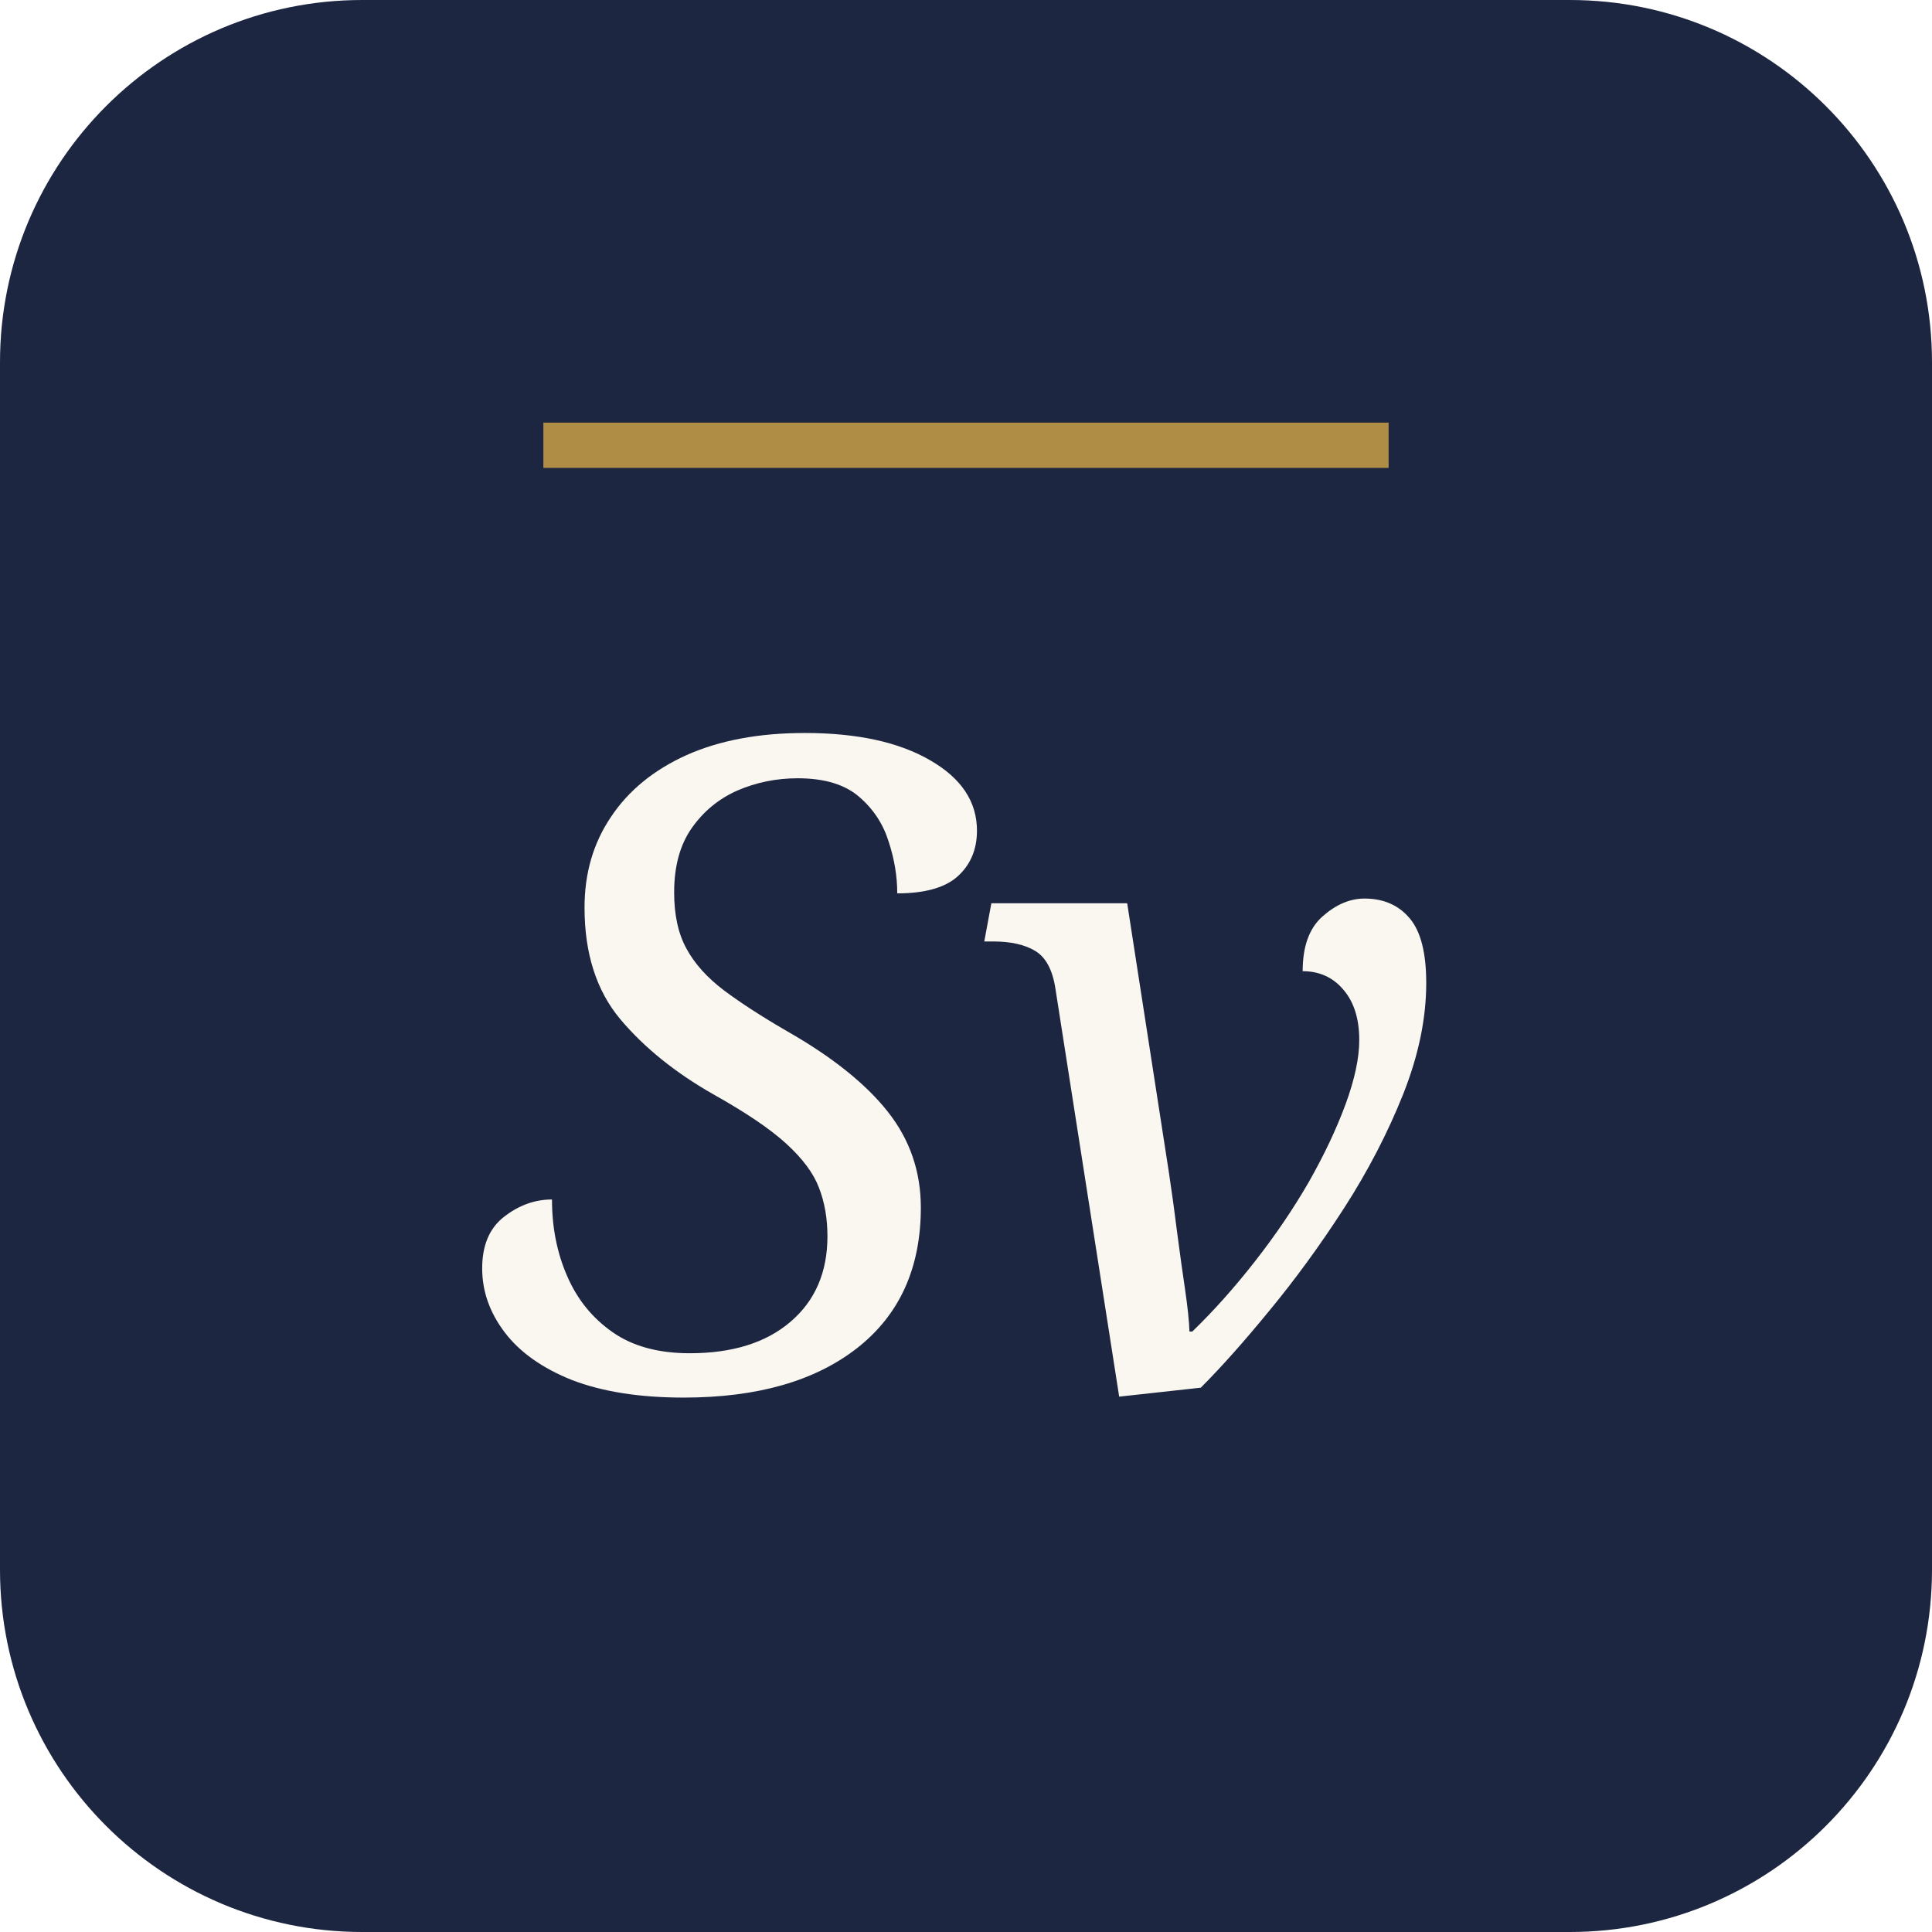
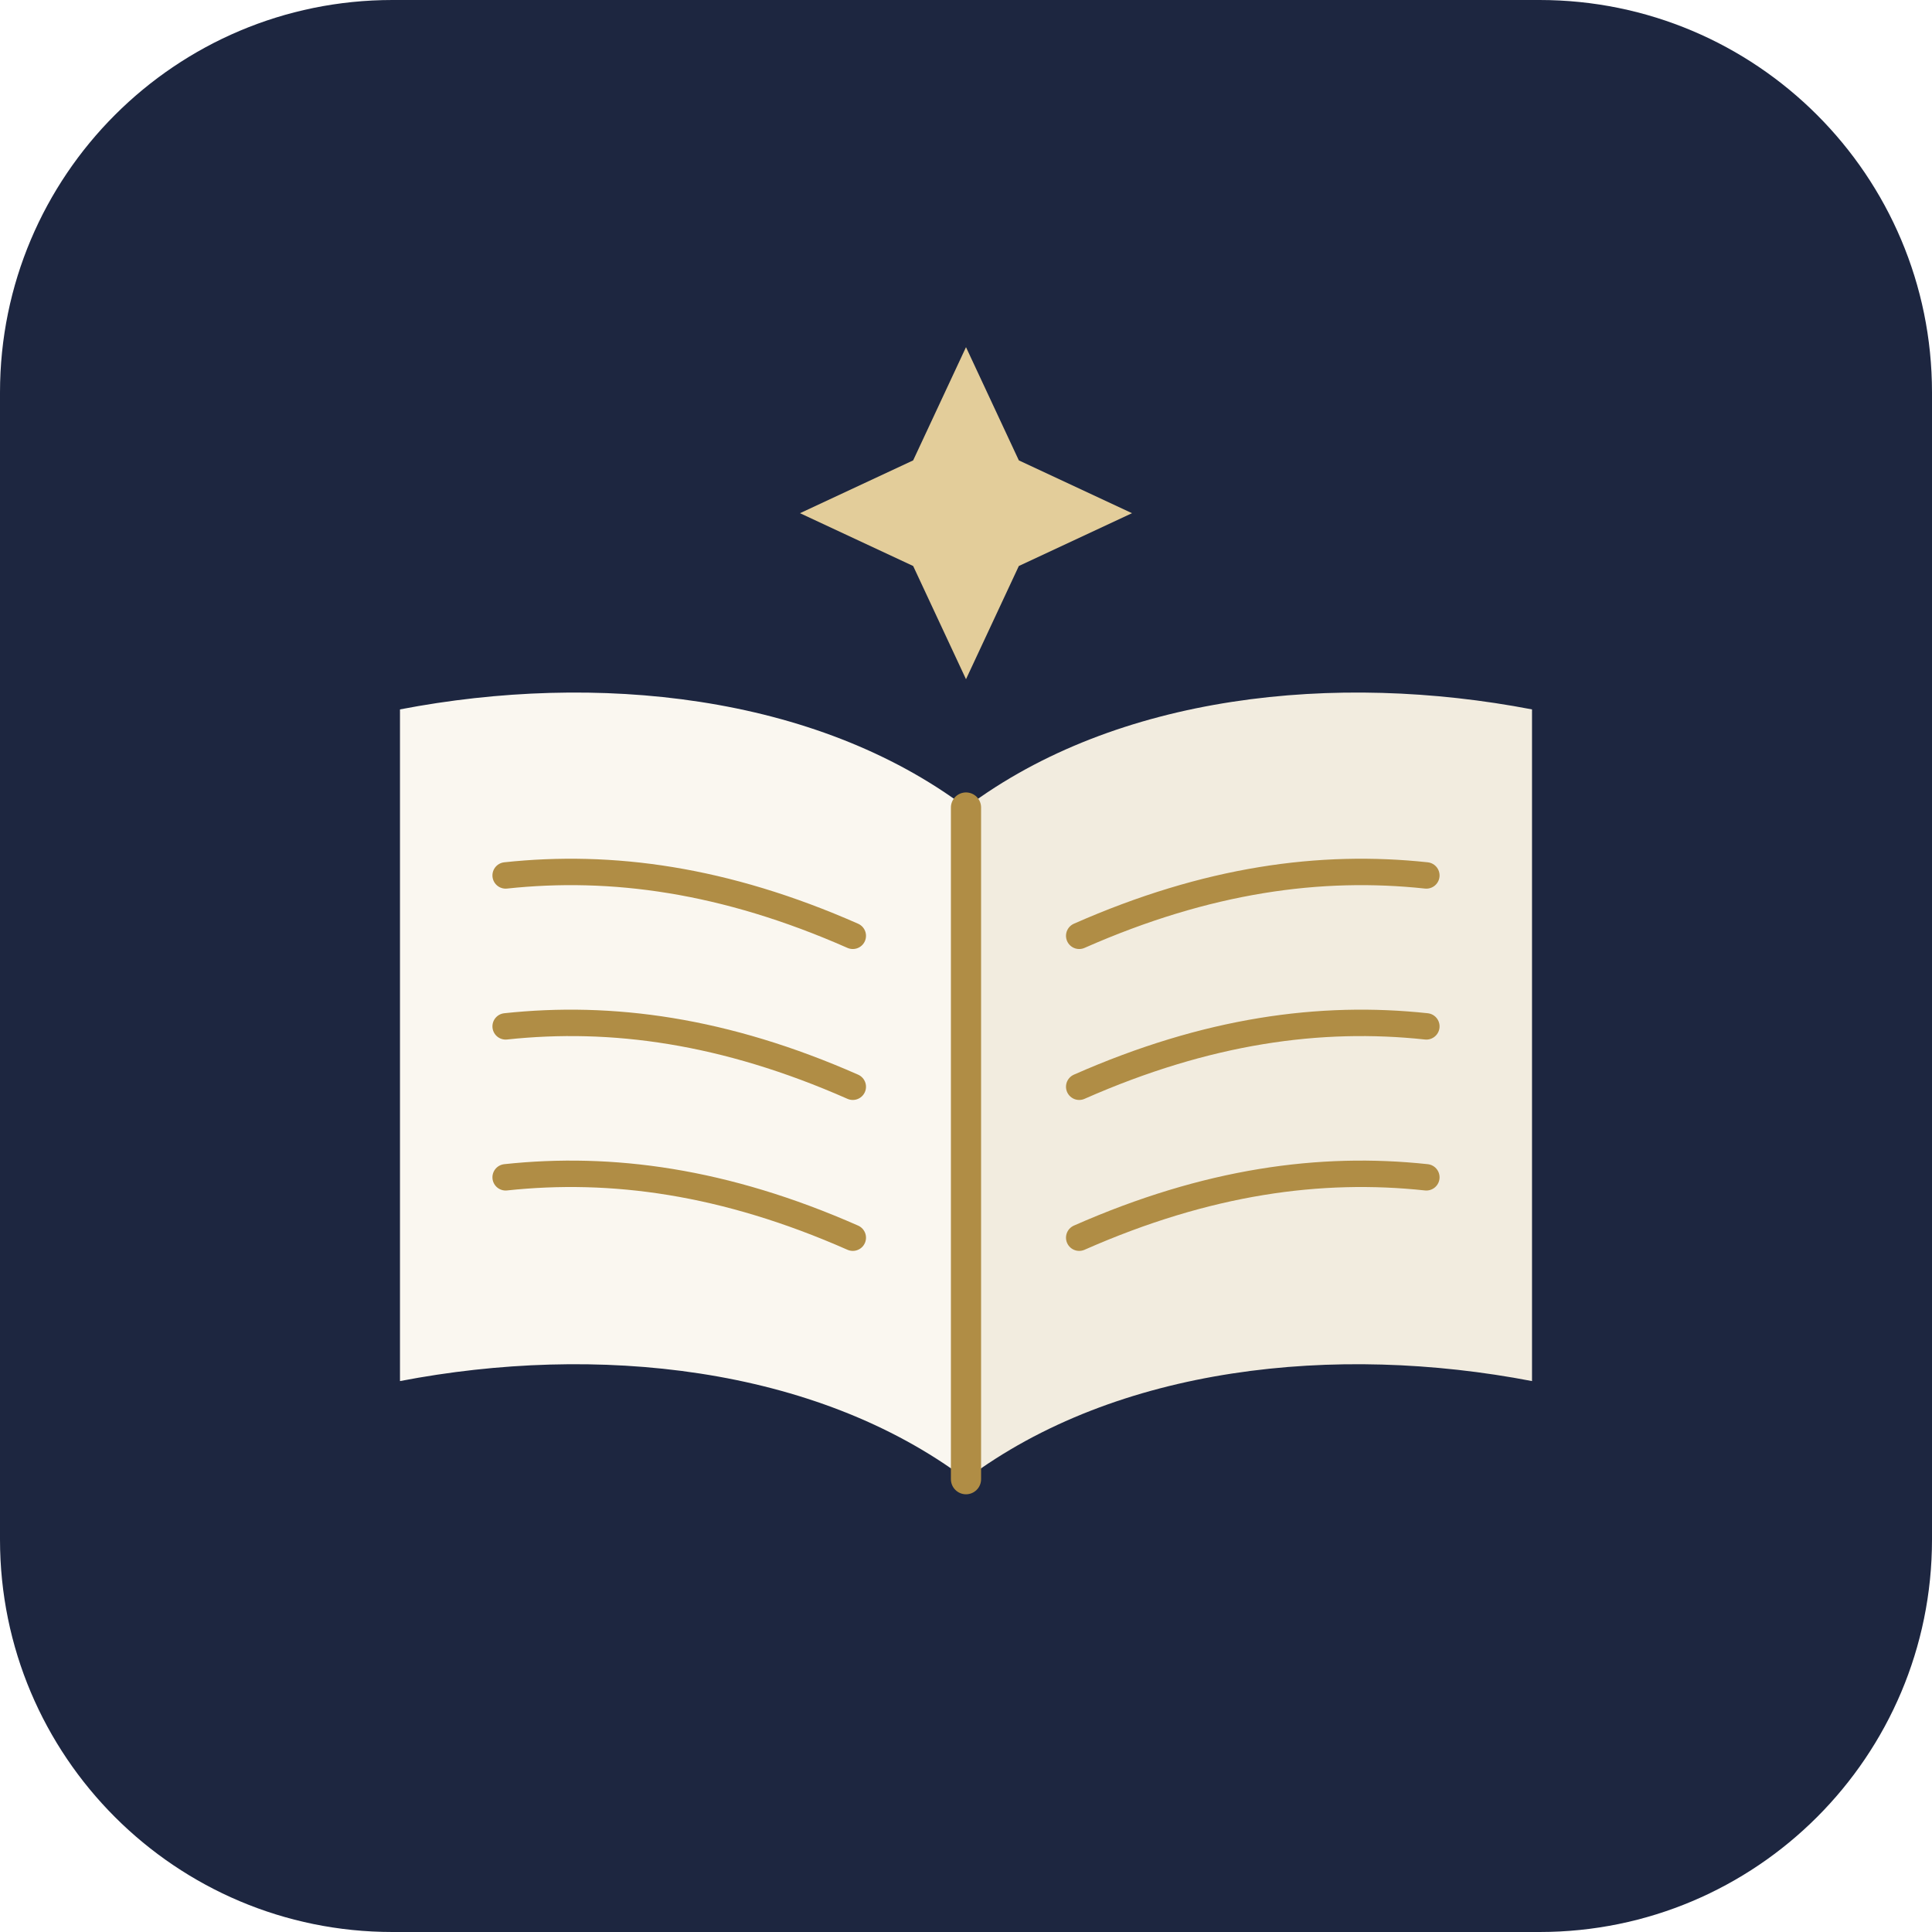
- <svg xmlns="http://www.w3.org/2000/svg" viewBox="0 0 64 64">
-   <rect width="64" height="64" rx="12" fill="#1D2640" />
-   <rect x="18" y="14" width="28" height="1.5" fill="#B08D45" />
-   <text x="32" y="46" text-anchor="middle" font-family="Georgia,serif" font-size="30" font-style="italic" fill="#FAF7F0">Sv</text>
+ <svg xmlns="http://www.w3.org/2000/svg" viewBox="0 0 512 512">
+   <rect width="512" height="512" rx="104" fill="#1D2640" />
+   <path d="M256 92l14 30 30 14-30 14-14 30-14-30-30-14 30-14z" fill="#E3CD9A" />
+   <path d="M256 214c-40-30-98-36-150-26v178c52-10 110-4 150 26z" fill="#FAF7F0" />
+   <path d="M256 214c40-30 98-36 150-26v178c-52-10-110-4-150 26z" fill="#F2ECDF" />
+   <path d="M134 232c28-3 58 1 92 16M134 272c28-3 58 1 92 16M134 312c28-3 58 1 92 16M378 232c-28-3-58 1-92 16M378 272c-28-3-58 1-92 16M378 312c-28-3-58 1-92 16" fill="none" stroke="#B08D45" stroke-width="7" stroke-linecap="round" />
+   <path d="M256 214v178" stroke="#B08D45" stroke-width="8" stroke-linecap="round" />
</svg>
